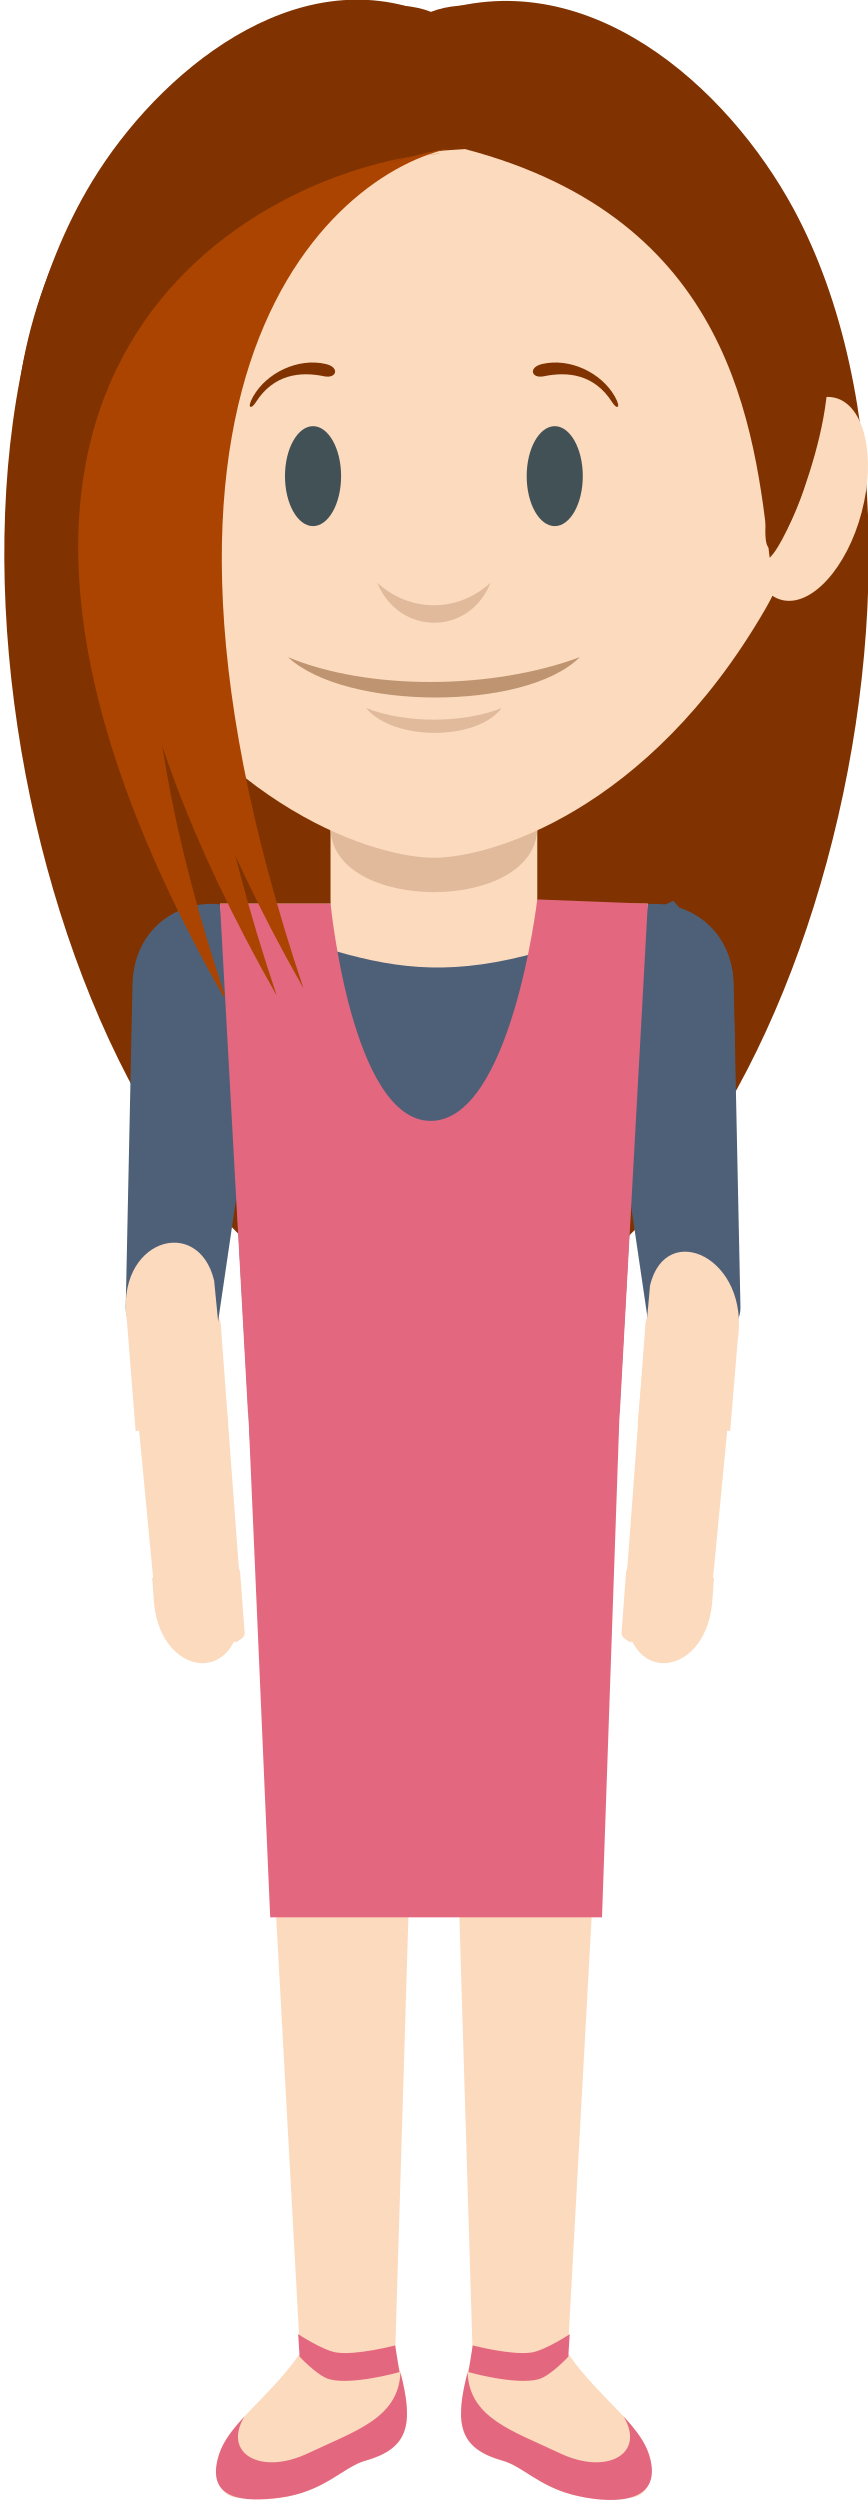
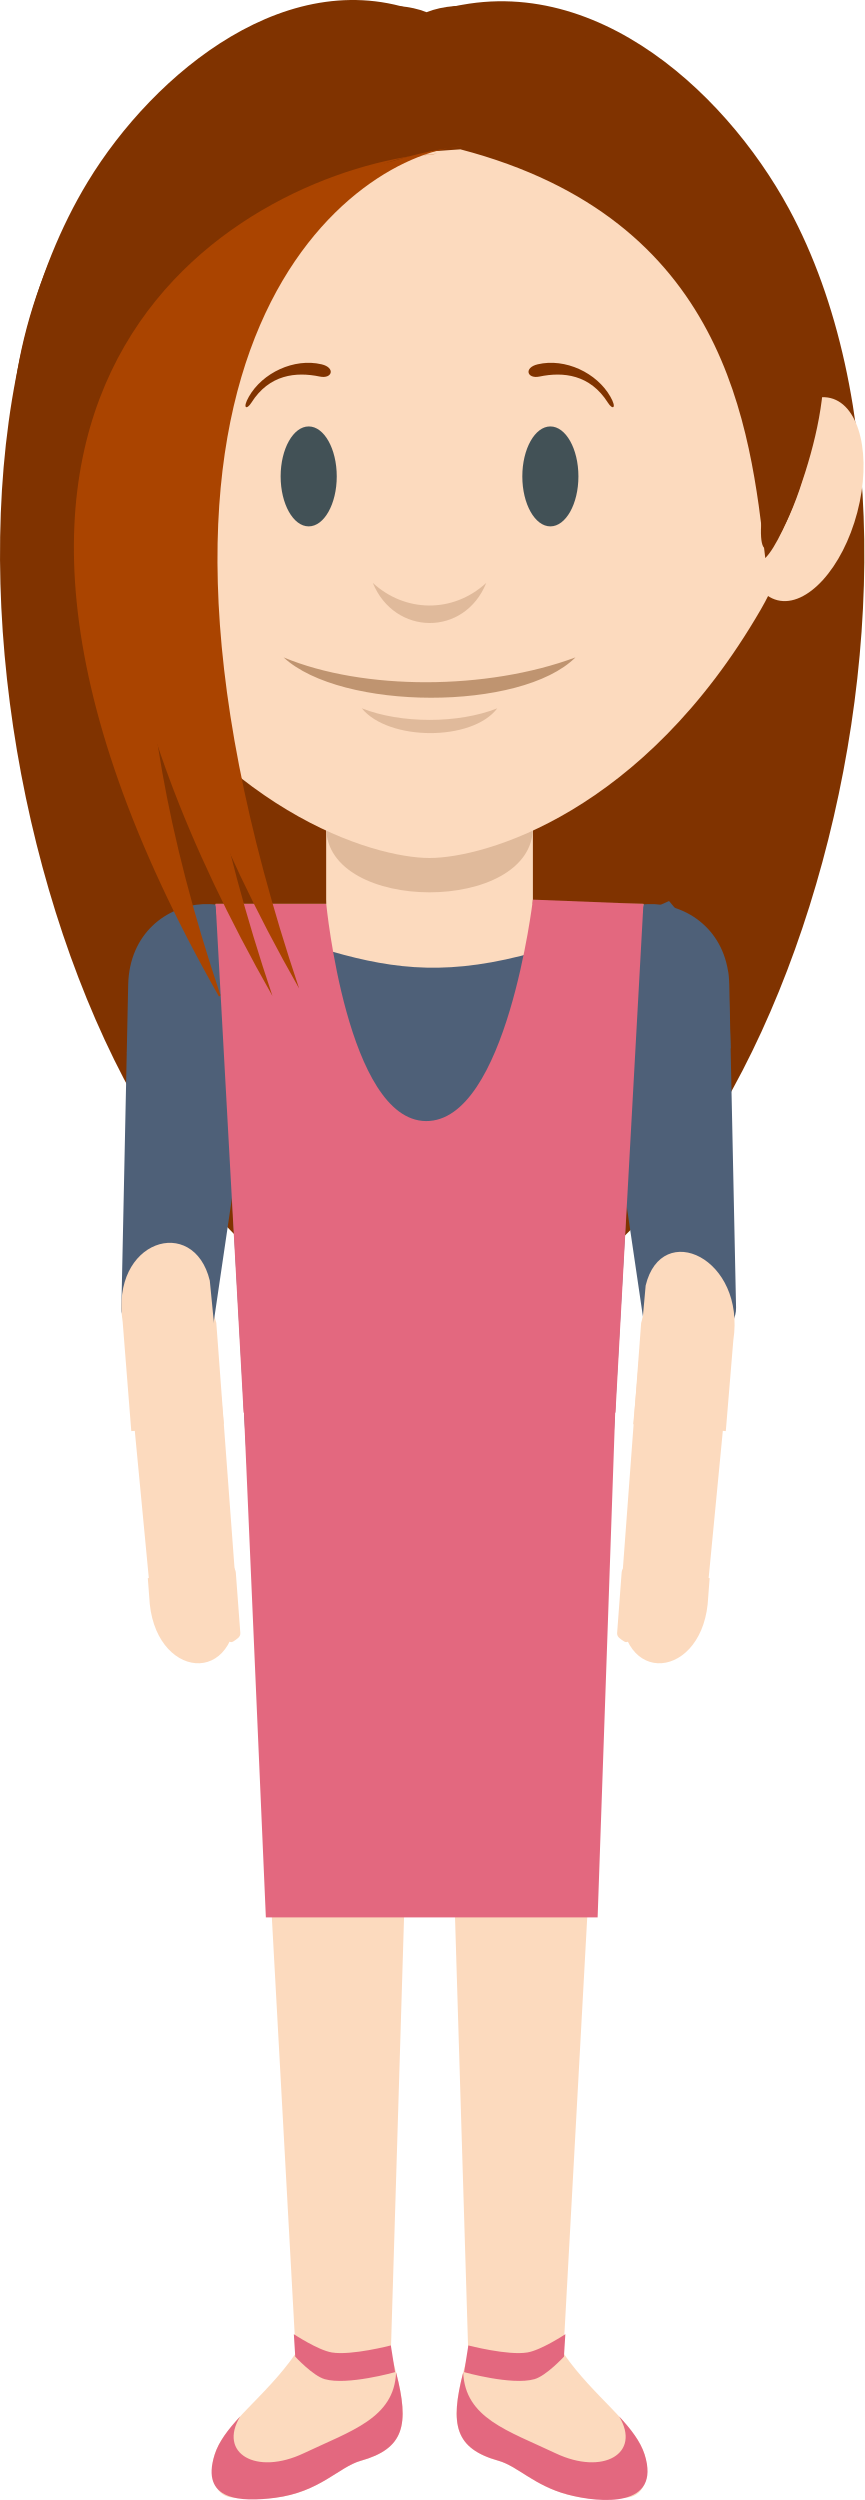
- <svg xmlns="http://www.w3.org/2000/svg" width="31.109mm" height="89.602mm" viewBox="0 0 110.229 317.487" id="svg12295" version="1.1">
-   <defs id="defs12297" />
-   <g id="layer1" transform="translate(-344.8855,-216.4756)">
-     <g id="g176" transform="matrix(1.25,0,0,-1.25,375.2688,416.2795)">
-       <path d="m 0,0 -1.891,25.454 c -1.634,6.744 -10.373,5.938 -9.096,-2.424 L -8.677,-1.223 0,0 Z" style="fill:#fcdabe;fill-opacity:1;fill-rule:evenodd;stroke:none" id="path178" />
+ <svg xmlns="http://www.w3.org/2000/svg" width="15.124mm" height="43.744mm" viewBox="0 0 53.589 155" id="svg12610" version="1.1">
+   <defs id="defs12612" />
+   <g id="layer1" transform="translate(-287.9668,-307.5559)">
+     <g transform="matrix(0.4881426,0,0,0.4881426,119.3465,201.9058)" id="layer1-6">
+       <g transform="matrix(1.25,0,0,-1.25,375.2688,416.2795)" id="g176">
+         <path id="path178" style="fill:#fcdabe;fill-opacity:1;fill-rule:evenodd;stroke:none" d="m 0,0 -1.891,25.454 c -1.634,6.744 -10.373,5.938 -9.096,-2.424 L -8.677,-1.223 0,0 Z" />
+       </g>
+       <g transform="matrix(1.25,0,0,-1.25,424.5011,416.2795)" id="g180">
+         <path id="path182" style="fill:#fcdabe;fill-opacity:1;fill-rule:evenodd;stroke:none" d="m 0,0 1.891,25.454 c 1.636,6.744 10.463,6.593 9.185,-1.768 L 8.677,-1.223 0,0 Z" />
+       </g>
+       <g style="fill:#803300;fill-opacity:1" transform="matrix(1.25,0,0,-1.467877,399.5081,218.2838)" id="g184">
+         <path id="path186" style="fill:#803300;fill-opacity:1;fill-rule:evenodd;stroke:none" d="m 0,0 c -13.678,4.808 -27.617,-5.024 -34.352,-14.482 -22.28,-31.289 0.191,-99.03 34.735,-99.03 33.892,0 56.878,64.701 36.524,96.701 C 30.243,-6.335 15.881,4.808 0,0" />
+       </g>
+       <g transform="matrix(1.25,0,0,-1.25,379.0688,340.1866)" id="g188">
+         <path id="path190" style="fill:#4e6078;fill-opacity:1;fill-rule:evenodd;stroke:none" d="m 0,0 -5.284,-35.936 c -0.644,-4.383 -9.376,-1.982 -9.292,2.069 l 0.691,32.788 C -13.664,9.472 1.457,9.906 0,0" />
+       </g>
+       <g transform="matrix(1.25,0,0,-1.25,420.7009,340.1866)" id="g192">
+         <path id="path194" style="fill:#4e6078;fill-opacity:1;fill-rule:evenodd;stroke:none" d="m 0,0 5.284,-35.936 c 0.644,-4.383 9.376,-1.982 9.292,2.07 L 13.887,-1.079 C 13.665,9.471 -1.457,9.906 0,0" />
+       </g>
+       <g transform="matrix(1.25,0,0,-1.25,427.1538,331.2376)" id="g196">
+         <path id="path198" style="fill:#fcdabe;fill-opacity:1;fill-rule:evenodd;stroke:none" d="m 0,0 -8.326,-62.257 -13.705,0 -14.2,0 L -43.465,0 0,0 Z" />
+       </g>
+       <g transform="matrix(1.25,0,0,-1.25,382.9921,515.3445)" id="g200">
+         <path id="path202" style="fill:#fcdabe;fill-opacity:1;fill-rule:evenodd;stroke:none" d="m 0,0 c -3.09,-4.474 -7.206,-7.048 -8.235,-10.275 -0.581,-1.826 -0.148,-4.133 1.706,-4.363 7.978,-0.987 10.297,2.933 13.139,3.729 C 11.522,-9.531 11.647,-6.706 9.661,0 7.673,6.706 2.487,4.185 0,0" />
+       </g>
+       <g transform="matrix(1.25,0,0,-1.25,377.1701,409.0594)" id="g204">
+         <path id="path206" style="fill:#fcdabe;fill-opacity:1;fill-rule:evenodd;stroke:none" d="m 0,0 36.508,0 -4.657,-85.028 -9.661,0 -1.965,64.67 c -0.155,5.128 -3.786,5.158 -3.942,0 l -1.964,-64.67 -9.661,0 L 0,0 Z" />
+       </g>
+       <g transform="matrix(1.25,0,0,-1.25,425.4203,415.3234)" id="g208">
+         <path id="path210" style="fill:#fcdabe;fill-opacity:1;fill-rule:evenodd;stroke:none" d="m 0,0 0,0 c -0.352,0.237 -0.793,-0.239 -0.825,-0.656 l -0.46,-6.162 c -0.032,-0.417 0.369,-0.624 0.721,-0.861 l 0,-10e-4 c 0.353,-0.237 0.793,0.239 0.825,0.657 l 0.46,6.161 C 0.753,-0.445 0.424,-0.056 0,0" />
+       </g>
+       <g transform="matrix(1.25,0,0,-1.25,424.3691,418.6169)" id="g212">
+         <path id="path214" style="fill:#fcdabe;fill-opacity:1;fill-rule:evenodd;stroke:none" d="M 0,0 0.202,2.65 8.956,1.39 8.755,-1.26 C 7.907,-9.239 -0.993,-9.688 0,0" />
+       </g>
+       <g transform="matrix(1.25,0,0,-1.25,399.9867,289.0621)" id="g216">
+         <path id="path218" style="fill:#fcdabe;fill-opacity:1;fill-rule:evenodd;stroke:none" d="m 0,0 0,0 c 5.778,0 10.504,-4.726 10.504,-10.503 l 0,-22.805 c 0,-5.777 -4.726,-10.503 -10.504,-10.503 -5.776,0 -10.502,4.726 -10.502,10.503 l 0,22.805 C -10.502,-4.726 -5.776,0 0,0" />
+       </g>
+       <g transform="matrix(1.25,0,0,-1.25,413.1162,321.5481)" id="g220">
+         <path id="path222" style="fill:#e0ba9b;fill-opacity:1;fill-rule:evenodd;stroke:none" d="M 0,0 0,0 C 0,-8.77 -21.005,-8.77 -21.005,0 -21.005,8.769 0,8.769 0,0" />
+       </g>
+       <g transform="matrix(1.25,0,0,-1.25,399.9867,221.035)" id="g224">
+         <path id="path226" style="fill:#fcdabe;fill-opacity:1;fill-rule:evenodd;stroke:none" d="M 0,0 C -45.955,0 -42.435,-43.08 -33.667,-58.237 -21.701,-78.922 -5.608,-83.499 0,-83.499 c 5.61,0 21.703,4.577 33.669,25.262 C 42.437,-43.08 45.956,0 0,0" />
+       </g>
+       <g transform="matrix(1.25,0,0,-1.25,374.3496,415.3244)" id="g228">
+         <path id="path230" style="fill:#fcdabe;fill-opacity:1;fill-rule:evenodd;stroke:none" d="m 0,0 0.002,0.001 c 0.351,0.238 0.791,-0.239 0.823,-0.656 l 0.46,-6.162 C 1.317,-7.234 0.916,-7.441 0.564,-7.678 l 0,-0.001 c -0.353,-0.237 -0.793,0.239 -0.825,0.657 l -0.46,6.161 C -0.752,-0.444 -0.424,-0.056 0,0" />
+       </g>
+       <g transform="matrix(1.25,0,0,-1.25,375.4008,418.6169)" id="g232">
+         <path id="path234" style="fill:#fcdabe;fill-opacity:1;fill-rule:evenodd;stroke:none" d="M 0,0 -0.2,2.65 -8.956,1.39 -8.755,-1.26 C -7.907,-9.239 0.993,-9.689 0,0" />
+       </g>
+       <g transform="matrix(1.25,0,0,-1.25,437.9078,339.8041)" id="g236">
+         <path id="path238" style="fill:#4e6078;fill-opacity:1;fill-rule:evenodd;stroke:none" d="m 0,0 0.256,-7.821 -9.868,-3.393 -2.47,-44.19 -36.508,0 -2.432,43.535 -10.08,3.607 8.145,14.306 C -35.104,0.611 -30.276,-3.861 -6,7.143" />
+       </g>
+       <g style="fill:#e3687f;fill-opacity:1" transform="matrix(1.25,0,0,-1.25,376.3716,394.7848)" id="g240">
+         <path id="path242" style="fill:#e3687f;fill-opacity:1;fill-rule:evenodd;stroke:none" d="m 0,0 2.262,-52.148 33.711,0 L 37.786,0 0,0 Z" />
+       </g>
+       <g transform="matrix(1.25,0,0,-1.25,417.0081,515.3445)" id="g244">
+         <path id="path246" style="fill:#fcdabe;fill-opacity:1;fill-rule:evenodd;stroke:none" d="m 0,0 c 3.092,-4.474 7.208,-7.048 8.237,-10.275 0.581,-1.826 0.148,-4.133 -1.706,-4.363 -7.979,-0.987 -10.298,2.933 -13.139,3.729 C -11.52,-9.531 -11.645,-6.706 -9.659,0 -7.671,6.706 -2.485,4.185 0,0" />
+       </g>
+       <g transform="matrix(1.25,0,0,-1.25,450.9255,266.9925)" id="g252">
+         <path id="path254" style="fill:#fcdabe;fill-opacity:1;fill-rule:evenodd;stroke:none" d="M 0,0 C -2.988,0.742 -6.619,-3.255 -8.109,-8.928 -9.6,-14.6 -8.385,-19.8 -5.395,-20.542 c 2.988,-0.743 6.619,3.255 8.109,8.928 C 4.205,-5.942 2.99,-0.742 0,0" />
+       </g>
+       <g transform="matrix(1.25,0,0,-1.25,415.3351,283.2893)" id="g256">
+         <path id="path258" style="fill:#425156;fill-opacity:1;fill-rule:evenodd;stroke:none" d="m 0,0 c 1.569,0 2.85,2.28 2.85,5.077 0,2.797 -1.281,5.078 -2.85,5.078 -1.569,0 -2.85,-2.281 -2.85,-5.078 C -2.85,2.28 -1.569,0 0,0" />
+       </g>
+       <g transform="matrix(1.25,0,0,-1.25,384.6406,283.2893)" id="g260">
+         <path id="path262" style="fill:#425156;fill-opacity:1;fill-rule:evenodd;stroke:none" d="m 0,0 c 1.569,0 2.85,2.28 2.85,5.077 0,2.797 -1.281,5.078 -2.85,5.078 -1.569,0 -2.851,-2.281 -2.851,-5.078 C -2.851,2.28 -1.569,0 0,0" />
+       </g>
+       <g transform="matrix(1.25,0,0,-1.25,418.5222,299.9304)" id="g264">
+         <path id="path266" style="fill:#bf9470;fill-opacity:1;fill-rule:evenodd;stroke:none" d="M 0,0 C -5.526,-5.502 -23.795,-5.431 -29.655,0 -21.523,-3.389 -8.977,-3.339 0,0" />
+       </g>
+       <g transform="matrix(1.25,0,0,-1.25,407.1934,290.4669)" id="g268">
+         <path id="path270" style="fill:#e0ba9b;fill-opacity:1;fill-rule:evenodd;stroke:none" d="M 0,0 C -2.212,-5.484 -9.317,-5.388 -11.529,0 -8.29,-2.995 -3.414,-3.135 0,0" />
+       </g>
+       <g style="fill:#803300;fill-opacity:1" transform="matrix(1.25,0,0,-1.25,365.4386,256.0965)" id="g272">
+         <path id="path274" style="fill:#803300;fill-opacity:1;fill-rule:evenodd;stroke:none" d="m 0,0 c -6.959,-6.098 -6.52,-14.909 -6.048,-21.018 0.474,-6.109 -2.215,-1.798 -3.861,2.992 -1.645,4.79 -2.819,9.617 -2.448,15.023 C -11.989,2.403 3.319,11.057 0,0" />
+       </g>
+       <g style="fill:#803300;fill-opacity:1" transform="matrix(1.25,0,0,-1.25,434.5886,256.0965)" id="g276">
+         <path id="path278" style="fill:#803300;fill-opacity:1;fill-rule:evenodd;stroke:none" d="m 0,0 c 6.959,-6.098 6.522,-14.909 6.048,-21.018 -0.472,-6.109 2.217,-1.798 3.861,2.992 1.647,4.79 2.819,9.617 2.45,15.023 C 11.991,2.403 -3.318,11.057 0,0" />
+       </g>
+       <g transform="matrix(1.25,0,0,-1.25,375.9377,523.3486)" id="g280">
+         <path id="path282" style="fill:#e3687f;fill-opacity:1;fill-rule:evenodd;stroke:none" d="m 0,0 c -1.201,-1.3 -2.163,-2.529 -2.591,-3.872 -1.503,-4.717 2.698,-4.841 6.13,-4.398 4.576,0.59 6.485,3.14 8.715,3.764 4.412,1.239 4.962,3.644 3.587,8.982 C 15.652,-0.181 11.296,-1.447 6.46,-3.741 1.623,-6.036 -2.276,-3.764 0,0" />
+       </g>
+       <g transform="matrix(1.25,0,0,-1.25,424.0672,523.3486)" id="g284">
+         <path id="path286" style="fill:#e3687f;fill-opacity:1;fill-rule:evenodd;stroke:none" d="m 0,0 c 1.201,-1.3 2.163,-2.529 2.591,-3.872 1.72,-5.4 -4.411,-4.992 -7.877,-4.053 -3.36,0.911 -5.044,2.881 -6.966,3.419 -4.412,1.239 -4.964,3.644 -3.589,8.982 0.189,-4.657 4.545,-5.923 9.381,-8.217 C -1.623,-6.036 2.276,-3.764 0,0" />
+       </g>
+       <g transform="matrix(1.25,0,0,-1.25,408.5981,306.3945)" id="g288">
+         <path id="path290" style="fill:#e0ba9b;fill-opacity:1;fill-rule:evenodd;stroke:none" d="M 0,0 C -2.566,-3.388 -11.055,-3.335 -13.776,0 -9.806,-1.571 -3.969,-1.577 0,0" />
+       </g>
+       <g style="fill:#803300;fill-opacity:1" transform="matrix(1.25,0,0,-1.25,413.729,262.7049)" id="g292">
+         <path id="path294" style="fill:#803300;fill-opacity:1;fill-rule:evenodd;stroke:none" d="m 0,0 c 2.795,0.658 6.007,-0.865 7.383,-3.288 0.691,-1.214 0.22,-1.36 -0.249,-0.617 -1.82,2.886 -4.548,3.162 -6.959,2.66 C -1.1,-1.51 -1.43,-0.336 0,0" />
+       </g>
+       <g style="fill:#803300;fill-opacity:1" transform="matrix(1.25,0,0,-1.25,386.2736,262.7049)" id="g296">
+         <path id="path298" style="fill:#803300;fill-opacity:1;fill-rule:evenodd;stroke:none" d="m 0,0 c -2.795,0.658 -6.007,-0.865 -7.385,-3.288 -0.689,-1.214 -0.218,-1.36 0.251,-0.617 1.82,2.886 4.548,3.162 6.957,2.66 C 1.1,-1.51 1.43,-0.336 0,0" />
+       </g>
+       <g style="fill:#fcdabe;fill-opacity:1" transform="matrix(1.25,0,0,-1.25,373.8621,397.3268)" id="g300">
+         <path id="path302" style="fill:#fcdabe;fill-opacity:1;fill-rule:evenodd;stroke:none" d="m 0,0 -1.428,14.593 c -1.634,6.744 -10.128,4.143 -8.85,-4.218 L -9.405,-0.699 -0.002,0 0,0 Z" />
+       </g>
+       <g style="fill:#fcdabe;fill-opacity:1" transform="matrix(1.25,0,0,-1.25,425.8609,397.3268)" id="g304">
+         <path id="path306" style="fill:#fcdabe;fill-opacity:1;fill-rule:evenodd;stroke:none" d="m 0,0 1.262,14.097 c 1.633,6.745 10.185,2.787 8.907,-5.573 L 9.405,-0.699 0,0 Z" />
+       </g>
+       <g transform="matrix(1.25,0,0,-1.270898,372.8218,331.2467)" id="g308">
+         <path id="path310" style="fill:#e3687f;fill-opacity:1;fill-rule:evenodd;stroke:none" d="m 0,0 1.666,-29.819 1.174,-21.019 37.786,0 1.127,20.209 L 43.465,0 32.235,0.432 c 0,0 -2.656,-22.213 -10.875,-22.13 C 13.38,-21.617 11.239,0 11.239,0 Z" />
+       </g>
+       <g style="fill:#803300" transform="matrix(1.32964,0,0,-1.523803,399.6148,238.9351)" id="g312">
+         <path id="path314" style="fill:#803300;fill-opacity:1;fill-rule:evenodd;stroke:none" d="m 3.229,2.32 c 25.475,-5.826 27.669,-23.098 29.122,-34.068 1.879,1.579 5.474,10.002 5.386,15.346 C 37.591,-7.499 34.689,-1.73 27.259,4.524 19.164,11.34 6.252,15.928 0,13.751 -6.252,15.928 -19.164,11.34 -27.259,4.524 c -7.43,-6.254 -12.231,-16.829 -12.377,-25.732 -0.088,-5.344 5.596,-11.447 7.475,-13.026 1.453,10.97 7.258,30.562 32.731,36.388" />
+       </g>
+       <g style="fill:#aa4400" transform="matrix(1.25,0,0,-1.25,373.4325,342.8416)" id="g316">
+         <path id="path318" style="fill:#aa4400;fill-opacity:1;fill-rule:evenodd;stroke:none" d="m 0,0 c -22.253,66.233 10.575,84.984 21.308,85.508 -17.892,-1.717 -57.722,-21.754 -21.451,-85.651" />
+       </g>
+       <g style="fill:#aa4400" transform="matrix(-1.25,0,0,-1.25,379.9905,342.8416)" id="g320">
+         <path id="path322" style="fill:#aa4400;fill-opacity:1;fill-rule:evenodd;stroke:none" d="M -16.808,85.508 C 1.084,83.791 36.272,63.897 -0.036,-0.071 22.182,66.09 -6.074,84.984 -16.808,85.508 Z" />
+       </g>
+       <path id="path13145" d="m 395.611,517.724 c 0,0 -6.051,1.707 -8.929,0.893 -1.512,-0.428 -3.75,-2.857 -3.75,-2.857 l -0.179,-2.857 c 0,0 3.062,2.028 4.821,2.321 2.483,0.414 7.5,-0.893 7.5,-0.893 z" style="fill:#e3687f;fill-opacity:1;fill-rule:evenodd;stroke:none;stroke-width:1px;stroke-linecap:butt;stroke-linejoin:miter;stroke-opacity:1" />
+       <path id="path13145-3" d="m 404.38,517.724 c 0,0 6.051,1.707 8.929,0.893 1.512,-0.428 3.75,-2.857 3.75,-2.857 l 0.179,-2.857 c 0,0 -3.062,2.028 -4.821,2.321 -2.483,0.414 -7.5,-0.893 -7.5,-0.893 z" style="fill:#e3687f;fill-opacity:1;fill-rule:evenodd;stroke:none;stroke-width:1px;stroke-linecap:butt;stroke-linejoin:miter;stroke-opacity:1" />
+       <path id="path322-6" style="fill:#aa4400;fill-opacity:1;fill-rule:evenodd;stroke:none" d="m 404.389,235.009 c -22.365,2.146 -66.35,27.014 -20.966,106.974 -27.772,-82.702 7.548,-106.319 20.966,-106.974 z" />
    </g>
-     <g id="g180" transform="matrix(1.25,0,0,-1.25,424.5011,416.2795)">
-       <path d="m 0,0 1.891,25.454 c 1.636,6.744 10.463,6.593 9.185,-1.768 L 8.677,-1.223 0,0 Z" style="fill:#fcdabe;fill-opacity:1;fill-rule:evenodd;stroke:none" id="path182" />
-     </g>
-     <g id="g184" transform="matrix(1.25,0,0,-1.467877,399.5081,218.2838)" style="fill:#803300;fill-opacity:1">
-       <path d="m 0,0 c -13.678,4.808 -27.617,-5.024 -34.352,-14.482 -22.28,-31.289 0.191,-99.03 34.735,-99.03 33.892,0 56.878,64.701 36.524,96.701 C 30.243,-6.335 15.881,4.808 0,0" style="fill:#803300;fill-opacity:1;fill-rule:evenodd;stroke:none" id="path186" />
-     </g>
-     <g id="g188" transform="matrix(1.25,0,0,-1.25,379.0688,340.1866)">
-       <path d="m 0,0 -5.284,-35.936 c -0.644,-4.383 -9.376,-1.982 -9.292,2.069 l 0.691,32.788 C -13.664,9.472 1.457,9.906 0,0" style="fill:#4e6078;fill-opacity:1;fill-rule:evenodd;stroke:none" id="path190" />
-     </g>
-     <g id="g192" transform="matrix(1.25,0,0,-1.25,420.7009,340.1866)">
-       <path d="m 0,0 5.284,-35.936 c 0.644,-4.383 9.376,-1.982 9.292,2.07 L 13.887,-1.079 C 13.665,9.471 -1.457,9.906 0,0" style="fill:#4e6078;fill-opacity:1;fill-rule:evenodd;stroke:none" id="path194" />
-     </g>
-     <g id="g196" transform="matrix(1.25,0,0,-1.25,427.1538,331.2376)">
-       <path d="m 0,0 -8.326,-62.257 -13.705,0 -14.2,0 L -43.465,0 0,0 Z" style="fill:#fcdabe;fill-opacity:1;fill-rule:evenodd;stroke:none" id="path198" />
-     </g>
-     <g id="g200" transform="matrix(1.25,0,0,-1.25,382.9921,515.3445)">
-       <path d="m 0,0 c -3.09,-4.474 -7.206,-7.048 -8.235,-10.275 -0.581,-1.826 -0.148,-4.133 1.706,-4.363 7.978,-0.987 10.297,2.933 13.139,3.729 C 11.522,-9.531 11.647,-6.706 9.661,0 7.673,6.706 2.487,4.185 0,0" style="fill:#fcdabe;fill-opacity:1;fill-rule:evenodd;stroke:none" id="path202" />
-     </g>
-     <g id="g204" transform="matrix(1.25,0,0,-1.25,377.1701,409.0594)">
-       <path d="m 0,0 36.508,0 -4.657,-85.028 -9.661,0 -1.965,64.67 c -0.155,5.128 -3.786,5.158 -3.942,0 l -1.964,-64.67 -9.661,0 L 0,0 Z" style="fill:#fcdabe;fill-opacity:1;fill-rule:evenodd;stroke:none" id="path206" />
-     </g>
-     <g id="g208" transform="matrix(1.25,0,0,-1.25,425.4203,415.3234)">
-       <path d="m 0,0 0,0 c -0.352,0.237 -0.793,-0.239 -0.825,-0.656 l -0.46,-6.162 c -0.032,-0.417 0.369,-0.624 0.721,-0.861 l 0,-10e-4 c 0.353,-0.237 0.793,0.239 0.825,0.657 l 0.46,6.161 C 0.753,-0.445 0.424,-0.056 0,0" style="fill:#fcdabe;fill-opacity:1;fill-rule:evenodd;stroke:none" id="path210" />
-     </g>
-     <g id="g212" transform="matrix(1.25,0,0,-1.25,424.3691,418.6169)">
-       <path d="M 0,0 0.202,2.65 8.956,1.39 8.755,-1.26 C 7.907,-9.239 -0.993,-9.688 0,0" style="fill:#fcdabe;fill-opacity:1;fill-rule:evenodd;stroke:none" id="path214" />
-     </g>
-     <g id="g216" transform="matrix(1.25,0,0,-1.25,399.9867,289.0621)">
-       <path d="m 0,0 0,0 c 5.778,0 10.504,-4.726 10.504,-10.503 l 0,-22.805 c 0,-5.777 -4.726,-10.503 -10.504,-10.503 -5.776,0 -10.502,4.726 -10.502,10.503 l 0,22.805 C -10.502,-4.726 -5.776,0 0,0" style="fill:#fcdabe;fill-opacity:1;fill-rule:evenodd;stroke:none" id="path218" />
-     </g>
-     <g id="g220" transform="matrix(1.25,0,0,-1.25,413.1162,321.5481)">
-       <path d="M 0,0 0,0 C 0,-8.77 -21.005,-8.77 -21.005,0 -21.005,8.769 0,8.769 0,0" style="fill:#e0ba9b;fill-opacity:1;fill-rule:evenodd;stroke:none" id="path222" />
-     </g>
-     <g id="g224" transform="matrix(1.25,0,0,-1.25,399.9867,221.035)">
-       <path d="M 0,0 C -45.955,0 -42.435,-43.08 -33.667,-58.237 -21.701,-78.922 -5.608,-83.499 0,-83.499 c 5.61,0 21.703,4.577 33.669,25.262 C 42.437,-43.08 45.956,0 0,0" style="fill:#fcdabe;fill-opacity:1;fill-rule:evenodd;stroke:none" id="path226" />
-     </g>
-     <g id="g228" transform="matrix(1.25,0,0,-1.25,374.3496,415.3244)">
-       <path d="m 0,0 0.002,0.001 c 0.351,0.238 0.791,-0.239 0.823,-0.656 l 0.46,-6.162 C 1.317,-7.234 0.916,-7.441 0.564,-7.678 l 0,-0.001 c -0.353,-0.237 -0.793,0.239 -0.825,0.657 l -0.46,6.161 C -0.752,-0.444 -0.424,-0.056 0,0" style="fill:#fcdabe;fill-opacity:1;fill-rule:evenodd;stroke:none" id="path230" />
-     </g>
-     <g id="g232" transform="matrix(1.25,0,0,-1.25,375.4008,418.6169)">
-       <path d="M 0,0 -0.2,2.65 -8.956,1.39 -8.755,-1.26 C -7.907,-9.239 0.993,-9.689 0,0" style="fill:#fcdabe;fill-opacity:1;fill-rule:evenodd;stroke:none" id="path234" />
-     </g>
-     <g id="g236" transform="matrix(1.25,0,0,-1.25,437.9078,339.8041)">
-       <path d="m 0,0 0.256,-7.821 -9.868,-3.393 -2.47,-44.19 -36.508,0 -2.432,43.535 -10.08,3.607 8.145,14.306 C -35.104,0.611 -30.276,-3.861 -6,7.143" style="fill:#4e6078;fill-opacity:1;fill-rule:evenodd;stroke:none" id="path238" />
-     </g>
-     <g id="g240" transform="matrix(1.25,0,0,-1.25,376.3716,394.7848)" style="fill:#e3687f;fill-opacity:1">
-       <path d="m 0,0 2.262,-52.148 33.711,0 L 37.786,0 0,0 Z" style="fill:#e3687f;fill-opacity:1;fill-rule:evenodd;stroke:none" id="path242" />
-     </g>
-     <g id="g244" transform="matrix(1.25,0,0,-1.25,417.0081,515.3445)">
-       <path d="m 0,0 c 3.092,-4.474 7.208,-7.048 8.237,-10.275 0.581,-1.826 0.148,-4.133 -1.706,-4.363 -7.979,-0.987 -10.298,2.933 -13.139,3.729 C -11.52,-9.531 -11.645,-6.706 -9.659,0 -7.671,6.706 -2.485,4.185 0,0" style="fill:#fcdabe;fill-opacity:1;fill-rule:evenodd;stroke:none" id="path246" />
-     </g>
-     <g id="g252" transform="matrix(1.25,0,0,-1.25,450.9255,266.9925)">
-       <path d="M 0,0 C -2.988,0.742 -6.619,-3.255 -8.109,-8.928 -9.6,-14.6 -8.385,-19.8 -5.395,-20.542 c 2.988,-0.743 6.619,3.255 8.109,8.928 C 4.205,-5.942 2.99,-0.742 0,0" style="fill:#fcdabe;fill-opacity:1;fill-rule:evenodd;stroke:none" id="path254" />
-     </g>
-     <g id="g256" transform="matrix(1.25,0,0,-1.25,415.3351,283.2893)">
-       <path d="m 0,0 c 1.569,0 2.85,2.28 2.85,5.077 0,2.797 -1.281,5.078 -2.85,5.078 -1.569,0 -2.85,-2.281 -2.85,-5.078 C -2.85,2.28 -1.569,0 0,0" style="fill:#425156;fill-opacity:1;fill-rule:evenodd;stroke:none" id="path258" />
-     </g>
-     <g id="g260" transform="matrix(1.25,0,0,-1.25,384.6406,283.2893)">
-       <path d="m 0,0 c 1.569,0 2.85,2.28 2.85,5.077 0,2.797 -1.281,5.078 -2.85,5.078 -1.569,0 -2.851,-2.281 -2.851,-5.078 C -2.851,2.28 -1.569,0 0,0" style="fill:#425156;fill-opacity:1;fill-rule:evenodd;stroke:none" id="path262" />
-     </g>
-     <g id="g264" transform="matrix(1.25,0,0,-1.25,418.5222,299.9304)">
-       <path d="M 0,0 C -5.526,-5.502 -23.795,-5.431 -29.655,0 -21.523,-3.389 -8.977,-3.339 0,0" style="fill:#bf9470;fill-opacity:1;fill-rule:evenodd;stroke:none" id="path266" />
-     </g>
-     <g id="g268" transform="matrix(1.25,0,0,-1.25,407.1934,290.4669)">
-       <path d="M 0,0 C -2.212,-5.484 -9.317,-5.388 -11.529,0 -8.29,-2.995 -3.414,-3.135 0,0" style="fill:#e0ba9b;fill-opacity:1;fill-rule:evenodd;stroke:none" id="path270" />
-     </g>
-     <g id="g272" transform="matrix(1.25,0,0,-1.25,365.4386,256.0965)" style="fill:#803300;fill-opacity:1">
-       <path d="m 0,0 c -6.959,-6.098 -6.52,-14.909 -6.048,-21.018 0.474,-6.109 -2.215,-1.798 -3.861,2.992 -1.645,4.79 -2.819,9.617 -2.448,15.023 C -11.989,2.403 3.319,11.057 0,0" style="fill:#803300;fill-opacity:1;fill-rule:evenodd;stroke:none" id="path274" />
-     </g>
-     <g id="g276" transform="matrix(1.25,0,0,-1.25,434.5886,256.0965)" style="fill:#803300;fill-opacity:1">
-       <path d="m 0,0 c 6.959,-6.098 6.522,-14.909 6.048,-21.018 -0.472,-6.109 2.217,-1.798 3.861,2.992 1.647,4.79 2.819,9.617 2.45,15.023 C 11.991,2.403 -3.318,11.057 0,0" style="fill:#803300;fill-opacity:1;fill-rule:evenodd;stroke:none" id="path278" />
-     </g>
-     <g id="g280" transform="matrix(1.25,0,0,-1.25,375.9377,523.3486)">
-       <path d="m 0,0 c -1.201,-1.3 -2.163,-2.529 -2.591,-3.872 -1.503,-4.717 2.698,-4.841 6.13,-4.398 4.576,0.59 6.485,3.14 8.715,3.764 4.412,1.239 4.962,3.644 3.587,8.982 C 15.652,-0.181 11.296,-1.447 6.46,-3.741 1.623,-6.036 -2.276,-3.764 0,0" style="fill:#e3687f;fill-opacity:1;fill-rule:evenodd;stroke:none" id="path282" />
-     </g>
-     <g id="g284" transform="matrix(1.25,0,0,-1.25,424.0672,523.3486)">
-       <path d="m 0,0 c 1.201,-1.3 2.163,-2.529 2.591,-3.872 1.72,-5.4 -4.411,-4.992 -7.877,-4.053 -3.36,0.911 -5.044,2.881 -6.966,3.419 -4.412,1.239 -4.964,3.644 -3.589,8.982 0.189,-4.657 4.545,-5.923 9.381,-8.217 C -1.623,-6.036 2.276,-3.764 0,0" style="fill:#e3687f;fill-opacity:1;fill-rule:evenodd;stroke:none" id="path286" />
-     </g>
-     <g id="g288" transform="matrix(1.25,0,0,-1.25,408.5981,306.3945)">
-       <path d="M 0,0 C -2.566,-3.388 -11.055,-3.335 -13.776,0 -9.806,-1.571 -3.969,-1.577 0,0" style="fill:#e0ba9b;fill-opacity:1;fill-rule:evenodd;stroke:none" id="path290" />
-     </g>
-     <g id="g292" transform="matrix(1.25,0,0,-1.25,413.729,262.7049)" style="fill:#803300;fill-opacity:1">
-       <path d="m 0,0 c 2.795,0.658 6.007,-0.865 7.383,-3.288 0.691,-1.214 0.22,-1.36 -0.249,-0.617 -1.82,2.886 -4.548,3.162 -6.959,2.66 C -1.1,-1.51 -1.43,-0.336 0,0" style="fill:#803300;fill-opacity:1;fill-rule:evenodd;stroke:none" id="path294" />
-     </g>
-     <g id="g296" transform="matrix(1.25,0,0,-1.25,386.2736,262.7049)" style="fill:#803300;fill-opacity:1">
-       <path d="m 0,0 c -2.795,0.658 -6.007,-0.865 -7.385,-3.288 -0.689,-1.214 -0.218,-1.36 0.251,-0.617 1.82,2.886 4.548,3.162 6.957,2.66 C 1.1,-1.51 1.43,-0.336 0,0" style="fill:#803300;fill-opacity:1;fill-rule:evenodd;stroke:none" id="path298" />
-     </g>
-     <g id="g300" transform="matrix(1.25,0,0,-1.25,373.8621,397.3268)" style="fill:#fcdabe;fill-opacity:1">
-       <path d="m 0,0 -1.428,14.593 c -1.634,6.744 -10.128,4.143 -8.85,-4.218 L -9.405,-0.699 -0.002,0 0,0 Z" style="fill:#fcdabe;fill-opacity:1;fill-rule:evenodd;stroke:none" id="path302" />
-     </g>
-     <g id="g304" transform="matrix(1.25,0,0,-1.25,425.8609,397.3268)" style="fill:#fcdabe;fill-opacity:1">
-       <path d="m 0,0 1.262,14.097 c 1.633,6.745 10.185,2.787 8.907,-5.573 L 9.405,-0.699 0,0 Z" style="fill:#fcdabe;fill-opacity:1;fill-rule:evenodd;stroke:none" id="path306" />
-     </g>
-     <g id="g308" transform="matrix(1.25,0,0,-1.270898,372.8218,331.2467)">
-       <path d="m 0,0 1.666,-29.819 1.174,-21.019 37.786,0 1.127,20.209 L 43.465,0 32.235,0.432 c 0,0 -2.656,-22.213 -10.875,-22.13 C 13.38,-21.617 11.239,0 11.239,0 Z" style="fill:#e3687f;fill-opacity:1;fill-rule:evenodd;stroke:none" id="path310" />
-     </g>
-     <g id="g312" transform="matrix(1.32964,0,0,-1.523803,399.6148,238.9351)" style="fill:#803300">
-       <path d="m 3.229,2.32 c 25.475,-5.826 27.669,-23.098 29.122,-34.068 1.879,1.579 5.474,10.002 5.386,15.346 C 37.591,-7.499 34.689,-1.73 27.259,4.524 19.164,11.34 6.252,15.928 0,13.751 -6.252,15.928 -19.164,11.34 -27.259,4.524 c -7.43,-6.254 -12.231,-16.829 -12.377,-25.732 -0.088,-5.344 5.596,-11.447 7.475,-13.026 1.453,10.97 7.258,30.562 32.731,36.388" style="fill:#803300;fill-opacity:1;fill-rule:evenodd;stroke:none" id="path314" />
-     </g>
-     <g id="g316" transform="matrix(1.25,0,0,-1.25,373.4325,342.8416)" style="fill:#aa4400">
-       <path d="m 0,0 c -22.253,66.233 10.575,84.984 21.308,85.508 -17.892,-1.717 -57.722,-21.754 -21.451,-85.651" style="fill:#aa4400;fill-opacity:1;fill-rule:evenodd;stroke:none" id="path318" />
-     </g>
-     <g id="g320" transform="matrix(-1.25,0,0,-1.25,379.9905,342.8416)" style="fill:#aa4400">
-       <path d="M -16.808,85.508 C 1.084,83.791 36.272,63.897 -0.036,-0.071 22.182,66.09 -6.074,84.984 -16.808,85.508 Z" style="fill:#aa4400;fill-opacity:1;fill-rule:evenodd;stroke:none" id="path322" />
-     </g>
-     <path style="fill:#e3687f;fill-opacity:1;fill-rule:evenodd;stroke:none;stroke-width:1px;stroke-linecap:butt;stroke-linejoin:miter;stroke-opacity:1" d="m 395.611,517.724 c 0,0 -6.051,1.707 -8.929,0.893 -1.512,-0.428 -3.75,-2.857 -3.75,-2.857 l -0.179,-2.857 c 0,0 3.062,2.028 4.821,2.321 2.483,0.414 7.5,-0.893 7.5,-0.893 z" id="path13145" />
-     <path style="fill:#e3687f;fill-opacity:1;fill-rule:evenodd;stroke:none;stroke-width:1px;stroke-linecap:butt;stroke-linejoin:miter;stroke-opacity:1" d="m 404.38,517.724 c 0,0 6.051,1.707 8.929,0.893 1.512,-0.428 3.75,-2.857 3.75,-2.857 l 0.179,-2.857 c 0,0 -3.062,2.028 -4.821,2.321 -2.483,0.414 -7.5,-0.893 -7.5,-0.893 z" id="path13145-3" />
-     <path d="m 404.389,235.009 c -22.365,2.146 -66.35,27.014 -20.966,106.974 -27.772,-82.702 7.548,-106.319 20.966,-106.974 z" style="fill:#aa4400;fill-opacity:1;fill-rule:evenodd;stroke:none" id="path322-6" />
  </g>
</svg>
